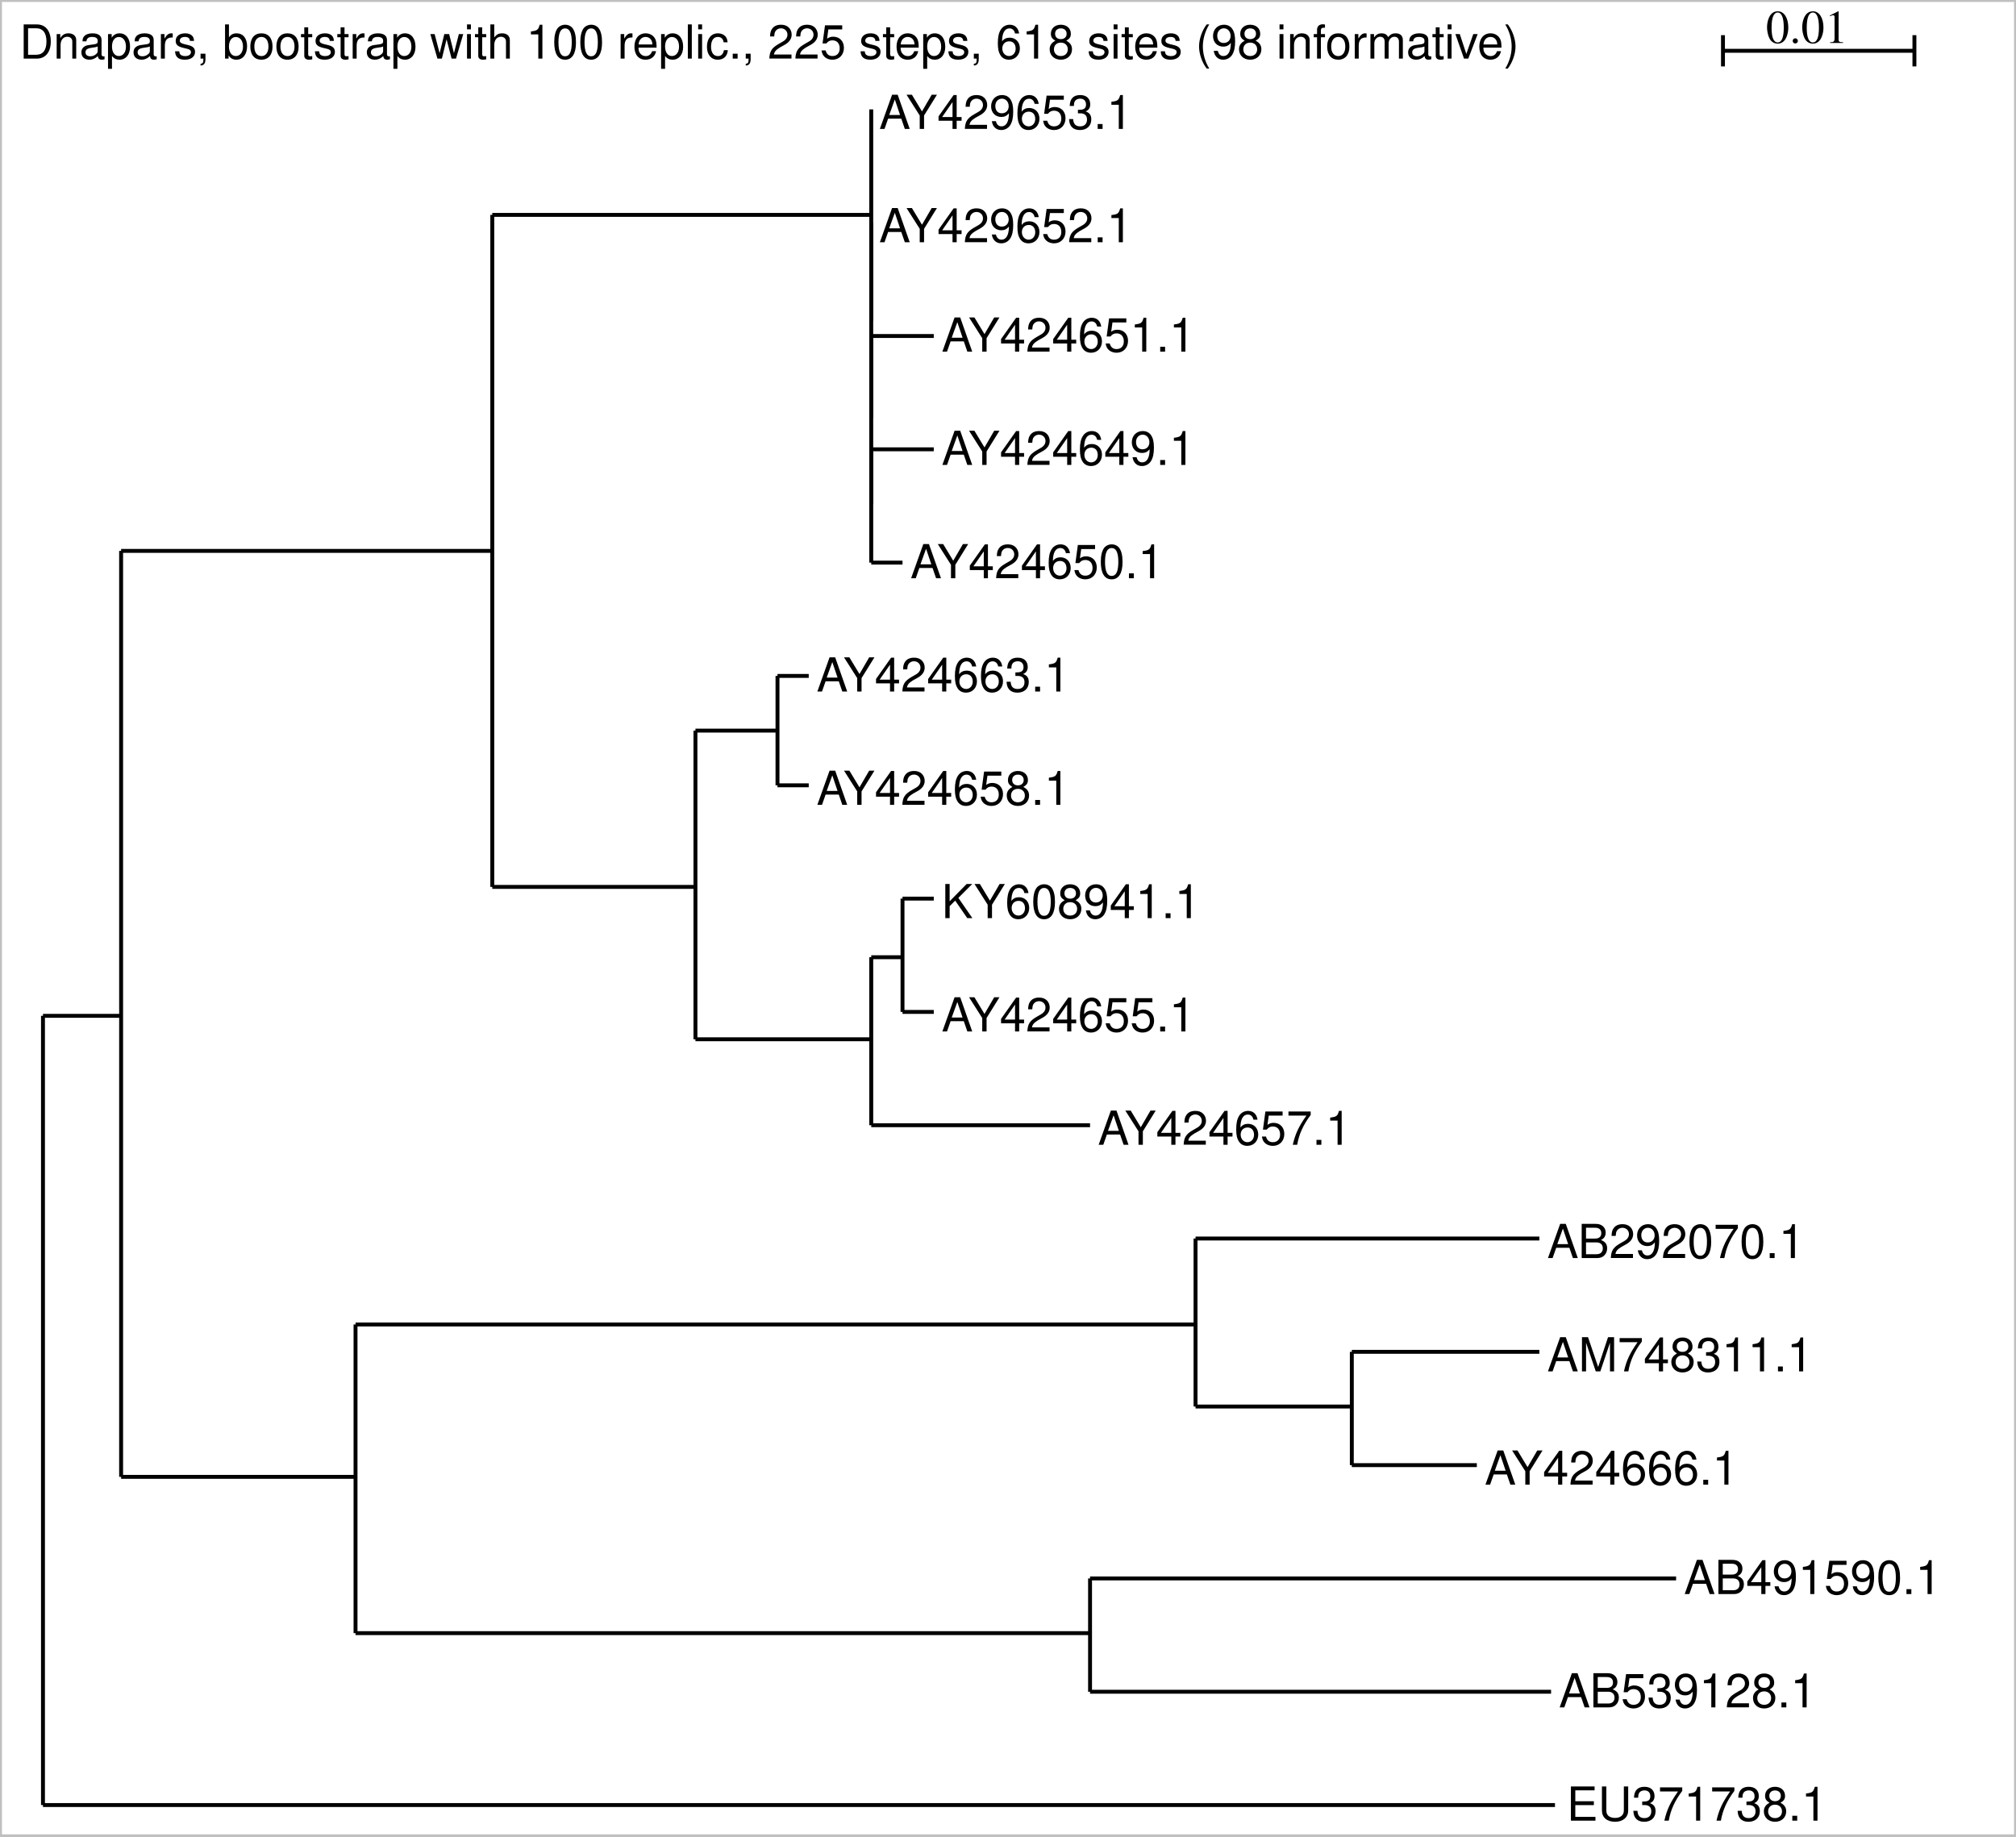
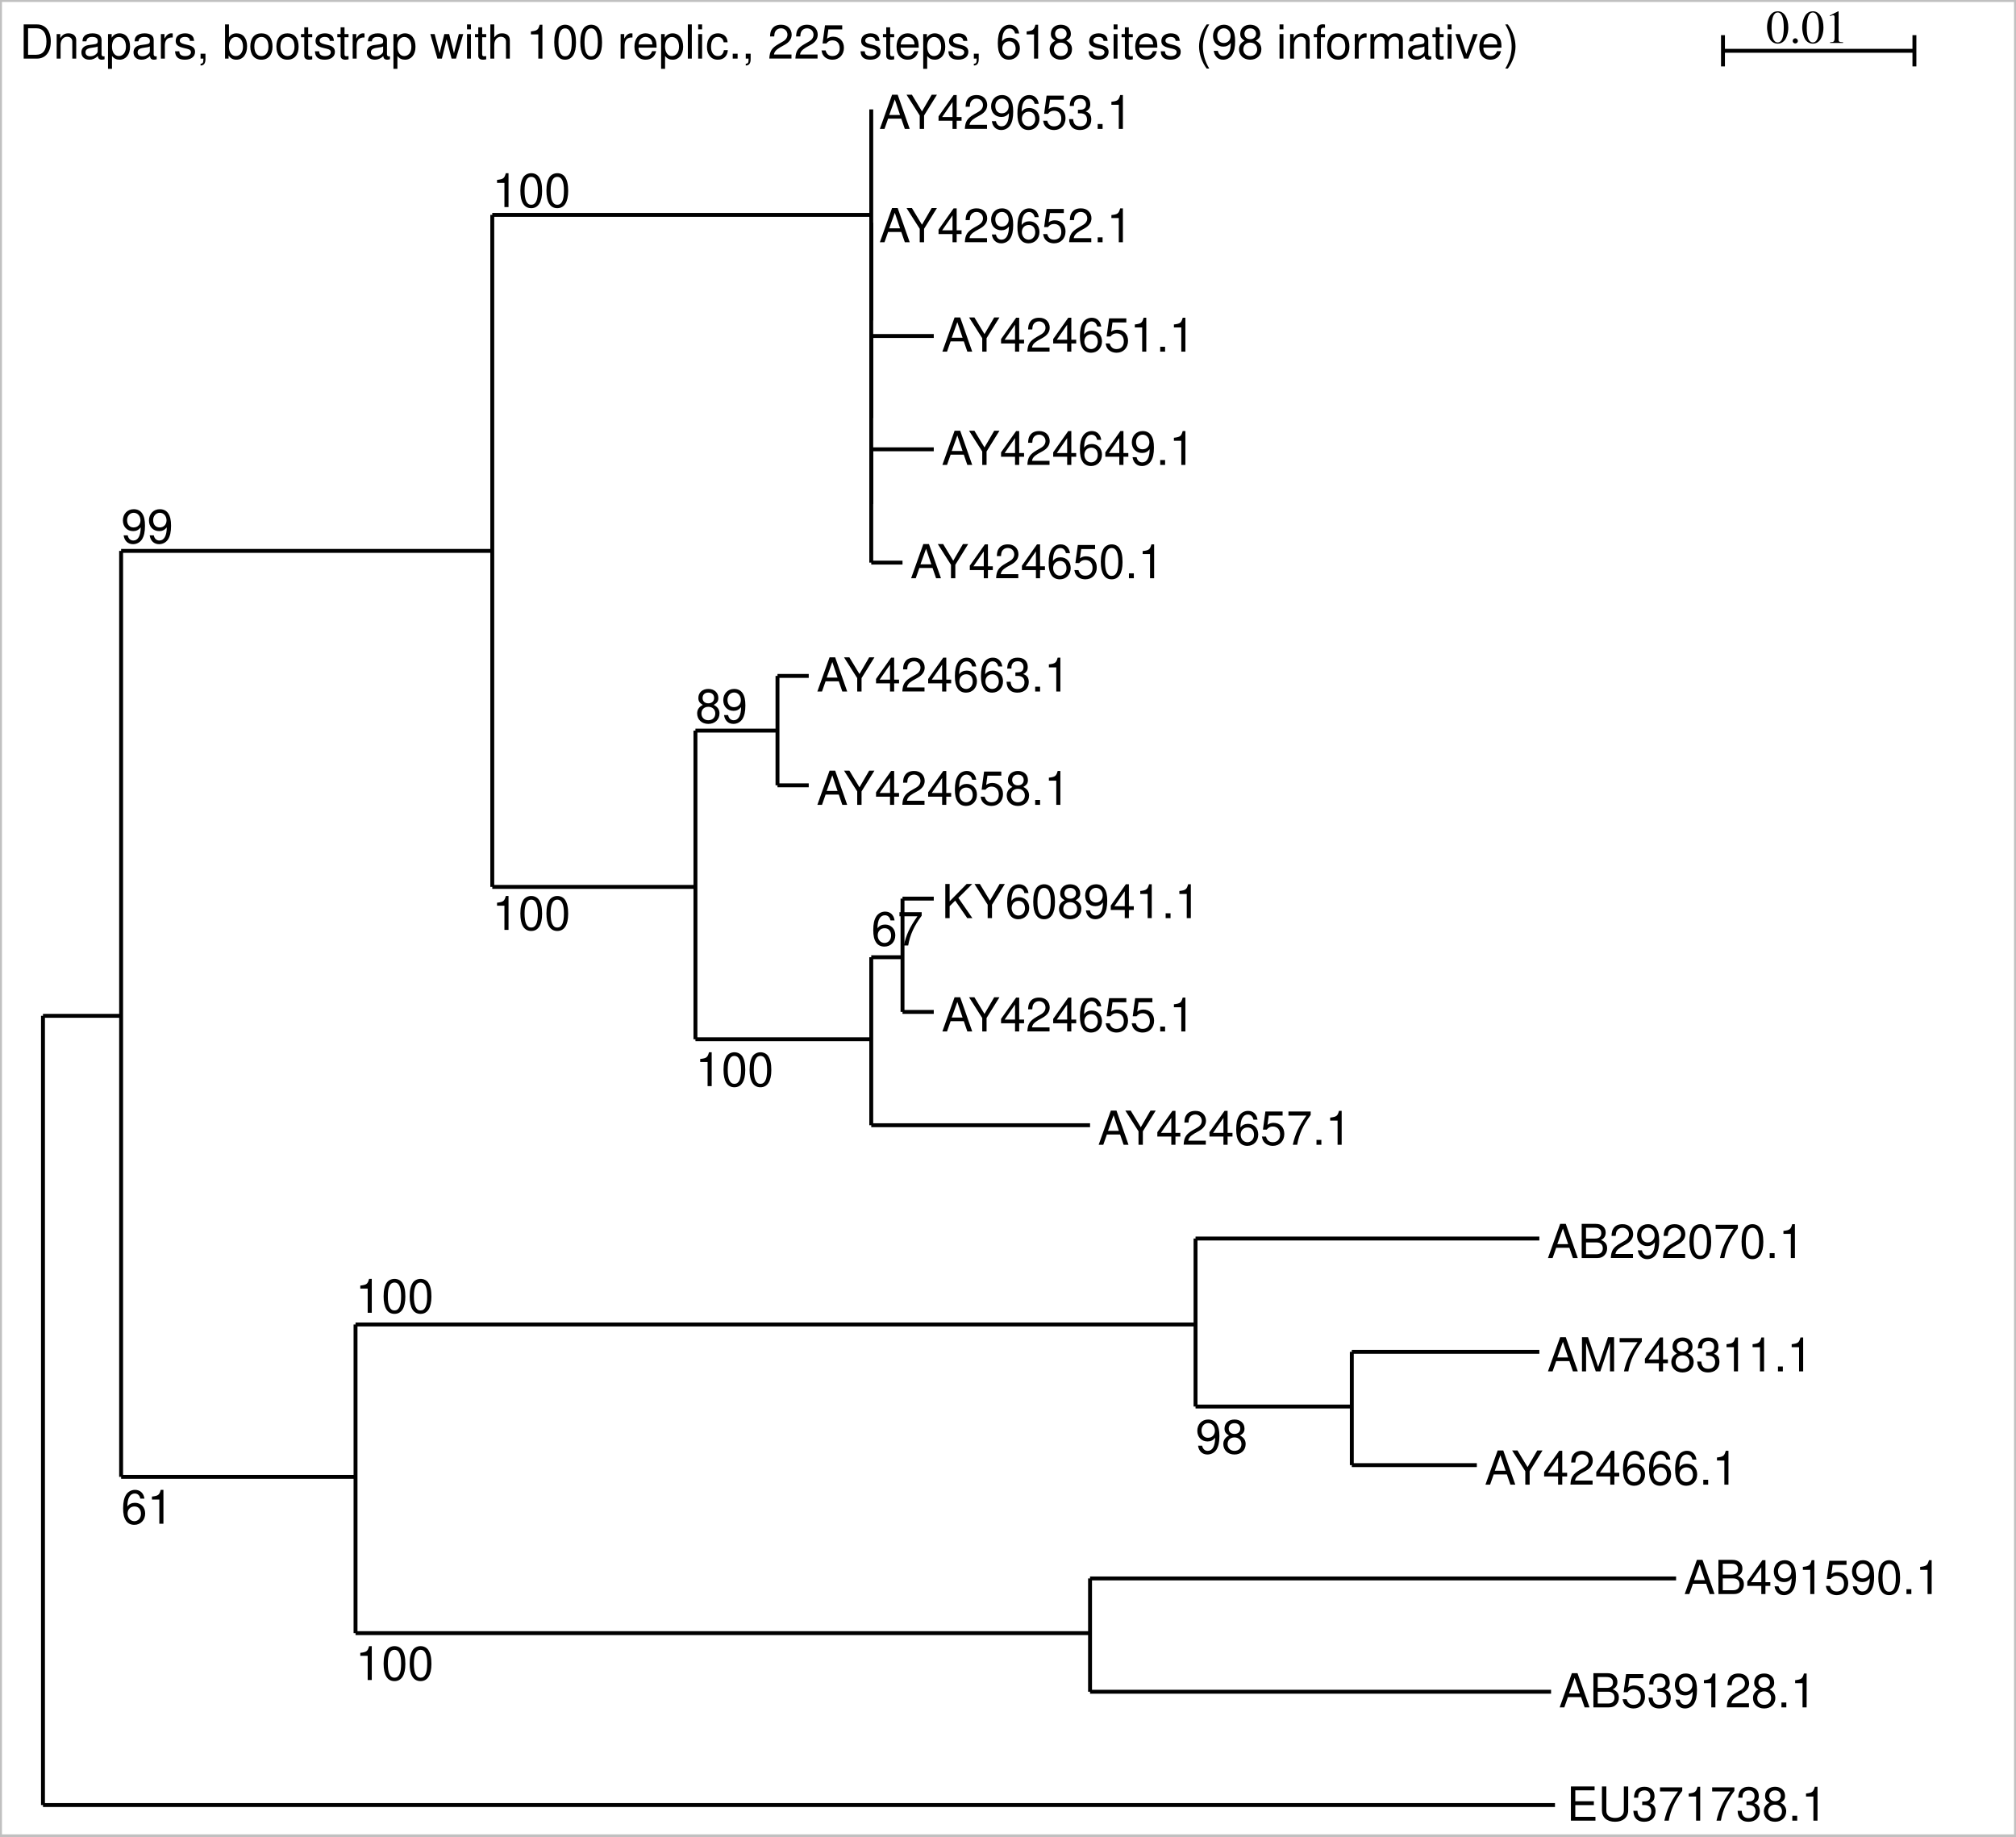
<svg xmlns="http://www.w3.org/2000/svg" width="516px" height="470px" viewBox="0 0 516 470" version="1.1">
  <rect x="0" y="0" width="516" height="470" fill="none" stroke="rgb(192,192,192)" stroke-width="1" />
  <text x="401" y="466" font-family="Helvetica" font-size="12" xml:space="preserve" fill="rgb(0,0,0)">EU371738.1</text>
  <text x="399" y="437" font-family="Helvetica" font-size="12" xml:space="preserve" fill="rgb(0,0,0)">AB539128.1</text>
  <text x="431" y="408" font-family="Helvetica" font-size="12" xml:space="preserve" fill="rgb(0,0,0)">AB491590.1</text>
  <text x="380" y="380" font-family="Helvetica" font-size="12" xml:space="preserve" fill="rgb(0,0,0)">AY424666.1</text>
  <text x="396" y="351" font-family="Helvetica" font-size="12" xml:space="preserve" fill="rgb(0,0,0)">AM748311.1</text>
  <text x="396" y="322" font-family="Helvetica" font-size="12" xml:space="preserve" fill="rgb(0,0,0)">AB292070.1</text>
+   <text x="306" y="372" font-family="Helvetica" font-size="12" xml:space="preserve" fill="rgb(0,0,0)">98</text>
+   <text x="91" y="430" font-family="Helvetica" font-size="12" xml:space="preserve" fill="rgb(0,0,0)">100</text>
+   <text x="91" y="336" font-family="Helvetica" font-size="12" xml:space="preserve" fill="rgb(0,0,0)">100</text>
  <text x="281" y="293" font-family="Helvetica" font-size="12" xml:space="preserve" fill="rgb(0,0,0)">AY424657.1</text>
  <text x="241" y="264" font-family="Helvetica" font-size="12" xml:space="preserve" fill="rgb(0,0,0)">AY424655.1</text>
  <text x="241" y="235" font-family="Helvetica" font-size="12" xml:space="preserve" fill="rgb(0,0,0)">KY608941.1</text>
+   <text x="223" y="242" font-family="Helvetica" font-size="12" xml:space="preserve" fill="rgb(0,0,0)">67</text>
  <text x="209" y="206" font-family="Helvetica" font-size="12" xml:space="preserve" fill="rgb(0,0,0)">AY424658.1</text>
  <text x="209" y="177" font-family="Helvetica" font-size="12" xml:space="preserve" fill="rgb(0,0,0)">AY424663.1</text>
+   <text x="178" y="278" font-family="Helvetica" font-size="12" xml:space="preserve" fill="rgb(0,0,0)">100</text>
+   <text x="178" y="185" font-family="Helvetica" font-size="12" xml:space="preserve" fill="rgb(0,0,0)">89</text>
  <text x="233" y="148" font-family="Helvetica" font-size="12" xml:space="preserve" fill="rgb(0,0,0)">AY424650.1</text>
  <text x="241" y="119" font-family="Helvetica" font-size="12" xml:space="preserve" fill="rgb(0,0,0)">AY424649.1</text>
  <text x="241" y="90" font-family="Helvetica" font-size="12" xml:space="preserve" fill="rgb(0,0,0)">AY424651.1</text>
  <text x="225" y="62" font-family="Helvetica" font-size="12" xml:space="preserve" fill="rgb(0,0,0)">AY429652.1</text>
  <text x="225" y="33" font-family="Helvetica" font-size="12" xml:space="preserve" fill="rgb(0,0,0)">AY429653.1</text>
+   <text x="126" y="238" font-family="Helvetica" font-size="12" xml:space="preserve" fill="rgb(0,0,0)">100</text>
+   <text x="126" y="53" font-family="Helvetica" font-size="12" xml:space="preserve" fill="rgb(0,0,0)">100</text>
+   <text x="31" y="390" font-family="Helvetica" font-size="12" xml:space="preserve" fill="rgb(0,0,0)">61</text>
+   <text x="31" y="139" font-family="Helvetica" font-size="12" xml:space="preserve" fill="rgb(0,0,0)">99</text>
  <line x1="279" y1="433" x2="397" y2="433" style="stroke:rgb(0,0,0);stroke-width:1;stroke-linecap:butt" />
  <line x1="279" y1="404" x2="429" y2="404" style="stroke:rgb(0,0,0);stroke-width:1;stroke-linecap:butt" />
  <line x1="279" y1="433" x2="279" y2="404" style="stroke:rgb(0,0,0);stroke-width:1;stroke-linecap:butt" />
  <line x1="346" y1="375" x2="378" y2="375" style="stroke:rgb(0,0,0);stroke-width:1;stroke-linecap:butt" />
  <line x1="346" y1="346" x2="394" y2="346" style="stroke:rgb(0,0,0);stroke-width:1;stroke-linecap:butt" />
  <line x1="346" y1="375" x2="346" y2="346" style="stroke:rgb(0,0,0);stroke-width:1;stroke-linecap:butt" />
  <line x1="306" y1="360" x2="346" y2="360" style="stroke:rgb(0,0,0);stroke-width:1;stroke-linecap:butt" />
  <line x1="306" y1="317" x2="394" y2="317" style="stroke:rgb(0,0,0);stroke-width:1;stroke-linecap:butt" />
  <line x1="306" y1="360" x2="306" y2="317" style="stroke:rgb(0,0,0);stroke-width:1;stroke-linecap:butt" />
  <line x1="91" y1="418" x2="279" y2="418" style="stroke:rgb(0,0,0);stroke-width:1;stroke-linecap:butt" />
  <line x1="91" y1="339" x2="306" y2="339" style="stroke:rgb(0,0,0);stroke-width:1;stroke-linecap:butt" />
  <line x1="91" y1="418" x2="91" y2="339" style="stroke:rgb(0,0,0);stroke-width:1;stroke-linecap:butt" />
  <line x1="231" y1="259" x2="239" y2="259" style="stroke:rgb(0,0,0);stroke-width:1;stroke-linecap:butt" />
  <line x1="231" y1="230" x2="239" y2="230" style="stroke:rgb(0,0,0);stroke-width:1;stroke-linecap:butt" />
  <line x1="231" y1="259" x2="231" y2="230" style="stroke:rgb(0,0,0);stroke-width:1;stroke-linecap:butt" />
  <line x1="223" y1="288" x2="279" y2="288" style="stroke:rgb(0,0,0);stroke-width:1;stroke-linecap:butt" />
  <line x1="223" y1="245" x2="231" y2="245" style="stroke:rgb(0,0,0);stroke-width:1;stroke-linecap:butt" />
  <line x1="223" y1="288" x2="223" y2="245" style="stroke:rgb(0,0,0);stroke-width:1;stroke-linecap:butt" />
  <line x1="199" y1="201" x2="207" y2="201" style="stroke:rgb(0,0,0);stroke-width:1;stroke-linecap:butt" />
  <line x1="199" y1="173" x2="207" y2="173" style="stroke:rgb(0,0,0);stroke-width:1;stroke-linecap:butt" />
  <line x1="199" y1="201" x2="199" y2="173" style="stroke:rgb(0,0,0);stroke-width:1;stroke-linecap:butt" />
  <line x1="178" y1="266" x2="223" y2="266" style="stroke:rgb(0,0,0);stroke-width:1;stroke-linecap:butt" />
  <line x1="178" y1="187" x2="199" y2="187" style="stroke:rgb(0,0,0);stroke-width:1;stroke-linecap:butt" />
  <line x1="178" y1="266" x2="178" y2="187" style="stroke:rgb(0,0,0);stroke-width:1;stroke-linecap:butt" />
  <line x1="223" y1="144" x2="231" y2="144" style="stroke:rgb(0,0,0);stroke-width:1;stroke-linecap:butt" />
  <line x1="223" y1="115" x2="239" y2="115" style="stroke:rgb(0,0,0);stroke-width:1;stroke-linecap:butt" />
  <line x1="223" y1="144" x2="223" y2="115" style="stroke:rgb(0,0,0);stroke-width:1;stroke-linecap:butt" />
  <line x1="223" y1="129" x2="223" y2="129" style="stroke:rgb(0,0,0);stroke-width:1;stroke-linecap:butt" />
  <line x1="223" y1="86" x2="239" y2="86" style="stroke:rgb(0,0,0);stroke-width:1;stroke-linecap:butt" />
  <line x1="223" y1="129" x2="223" y2="86" style="stroke:rgb(0,0,0);stroke-width:1;stroke-linecap:butt" />
  <line x1="223" y1="107" x2="223" y2="107" style="stroke:rgb(0,0,0);stroke-width:1;stroke-linecap:butt" />
  <line x1="223" y1="57" x2="223" y2="57" style="stroke:rgb(0,0,0);stroke-width:1;stroke-linecap:butt" />
  <line x1="223" y1="107" x2="223" y2="57" style="stroke:rgb(0,0,0);stroke-width:1;stroke-linecap:butt" />
  <line x1="223" y1="82" x2="223" y2="82" style="stroke:rgb(0,0,0);stroke-width:1;stroke-linecap:butt" />
  <line x1="223" y1="28" x2="223" y2="28" style="stroke:rgb(0,0,0);stroke-width:1;stroke-linecap:butt" />
  <line x1="223" y1="82" x2="223" y2="28" style="stroke:rgb(0,0,0);stroke-width:1;stroke-linecap:butt" />
  <line x1="126" y1="227" x2="178" y2="227" style="stroke:rgb(0,0,0);stroke-width:1;stroke-linecap:butt" />
  <line x1="126" y1="55" x2="223" y2="55" style="stroke:rgb(0,0,0);stroke-width:1;stroke-linecap:butt" />
  <line x1="126" y1="227" x2="126" y2="55" style="stroke:rgb(0,0,0);stroke-width:1;stroke-linecap:butt" />
  <line x1="31" y1="378" x2="91" y2="378" style="stroke:rgb(0,0,0);stroke-width:1;stroke-linecap:butt" />
  <line x1="31" y1="141" x2="126" y2="141" style="stroke:rgb(0,0,0);stroke-width:1;stroke-linecap:butt" />
  <line x1="31" y1="378" x2="31" y2="141" style="stroke:rgb(0,0,0);stroke-width:1;stroke-linecap:butt" />
  <line x1="11" y1="462" x2="398" y2="462" style="stroke:rgb(0,0,0);stroke-width:1;stroke-linecap:butt" />
  <line x1="11" y1="260" x2="31" y2="260" style="stroke:rgb(0,0,0);stroke-width:1;stroke-linecap:butt" />
  <line x1="11" y1="462" x2="11" y2="260" style="stroke:rgb(0,0,0);stroke-width:1;stroke-linecap:butt" />
  <text x="5" y="15" font-family="Helvetica" font-size="12" xml:space="preserve" fill="rgb(0,0,0)">Dnapars, bootstrap with 100 replic., 225 steps, 618 sites (98 informative)</text>
  <line x1="441" y1="13" x2="490" y2="13" style="stroke:rgb(0,0,0);stroke-width:1;stroke-linecap:butt" />
  <line x1="441" y1="17" x2="441" y2="9" style="stroke:rgb(0,0,0);stroke-width:1;stroke-linecap:butt" />
  <line x1="490" y1="17" x2="490" y2="9" style="stroke:rgb(0,0,0);stroke-width:1;stroke-linecap:butt" />
  <text x="452" y="11" font-family="Times" font-size="12" xml:space="preserve" fill="rgb(0,0,0)">0.01</text>
</svg>
